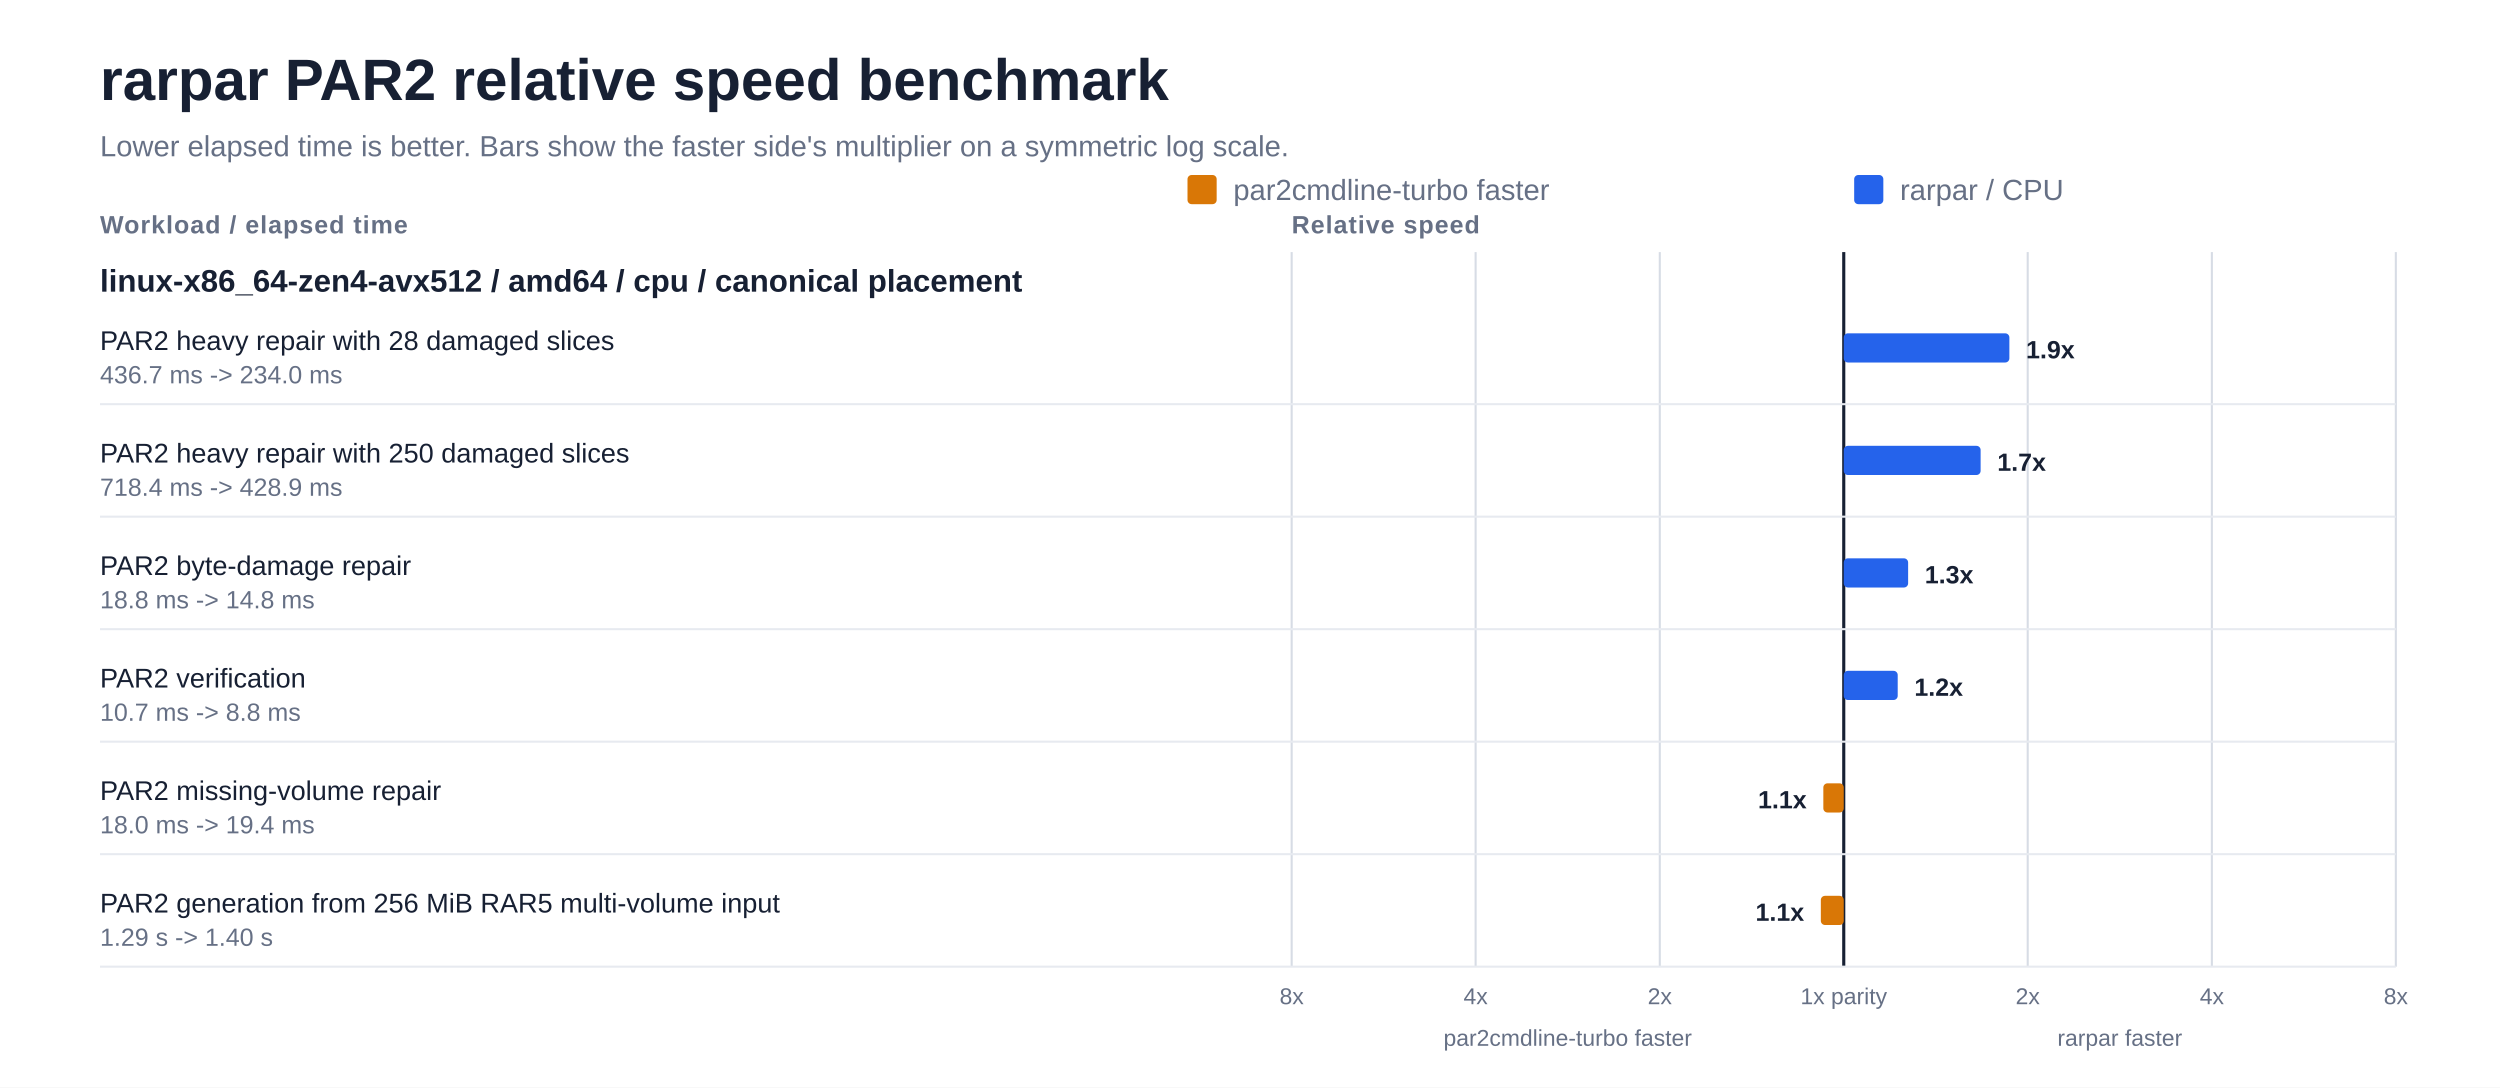
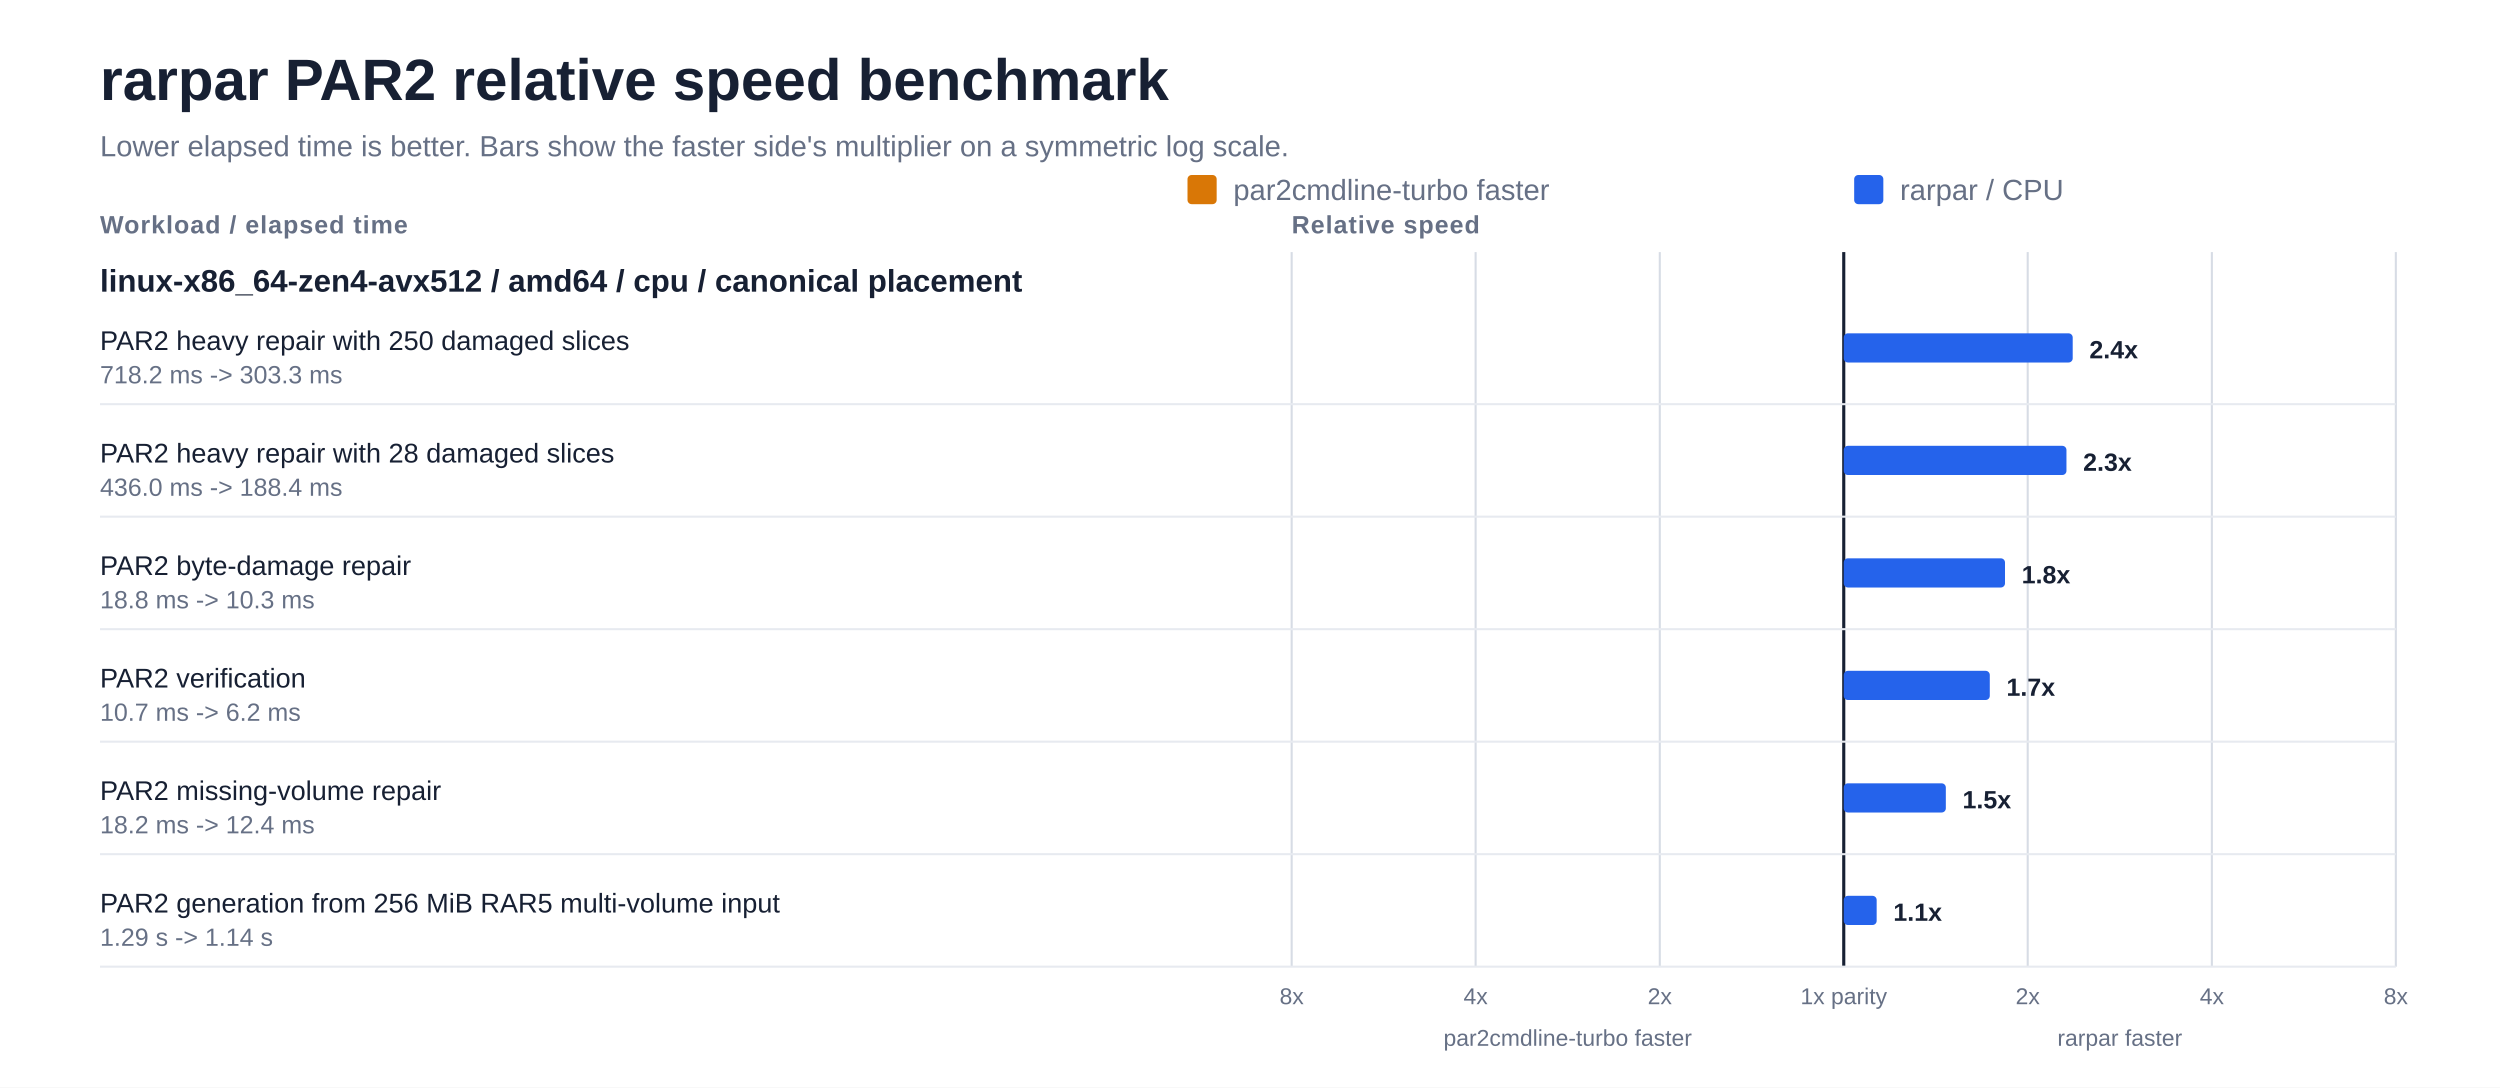
<svg xmlns="http://www.w3.org/2000/svg" width="1200" height="522" viewBox="0 0 1200 522" role="img" aria-labelledby="title desc">
  <style>
    .bg { fill: #ffffff; } text { font-family: Arial, sans-serif; fill: #172033; }
    .title { font-size: 28px; font-weight: 600; } .subtitle { font-size: 14px; fill: #667085; }
    .column { font-size: 12px; font-weight: 600; fill: #667085; letter-spacing: .04em; text-transform: uppercase; }
    .machine { font-size: 15px; font-weight: 600; } .workload { font-size: 13px; font-weight: 500; }
    .timing { font-size: 12px; fill: #667085; } .tick { font-size: 11px; fill: #667085; } .ratio { font-size: 12px; font-weight: 600; }
    .grid { stroke: #d7dce5; stroke-width: 1; } .parity { stroke: #172033; stroke-width: 1.5; } .rule { stroke: #e7eaf0; stroke-width: 1; }
    .cpu { fill: #2563eb; } .gpu { fill: #7c3aed; } .slower { fill: #d97706; }
    @media (prefers-color-scheme: dark) { .bg { fill: #0d1117; } text { fill: #e6edf3; } .subtitle, .column, .timing, .tick { fill: #9ca7b5; } .grid { stroke: #30363d; } .parity { stroke: #e6edf3; } .rule { stroke: #21262d; } .cpu { fill: #58a6ff; } .gpu { fill: #bc8cff; } .slower { fill: #f2a65a; } }
  </style>
  <rect class="bg" width="1200" height="522" />
  <text class="title" x="48" y="48">rarpar PAR2 relative speed benchmark</text>
  <text class="subtitle" x="48" y="75">Lower elapsed time is better. Bars show the faster side's multiplier on a symmetric log scale.</text>
  <g aria-label="Legend">
    <rect class="slower" x="570" y="84" width="14" height="14" rx="2" />
    <text class="subtitle" x="592" y="96">par2cmdline-turbo faster</text>
    <rect class="cpu" x="890" y="84" width="14" height="14" rx="2" />
    <text class="subtitle" x="912" y="96">rarpar / CPU</text>
  </g>
  <text class="column" x="48" y="112">Workload / elapsed time</text>
  <text class="column" x="620" y="112">Relative speed</text>
  <g aria-label="Relative speed axis">
    <line class="grid" x1="620.0" y1="121" x2="620.0" y2="464" />
    <text class="tick" x="620.0" y="482" text-anchor="middle">8x</text>
    <line class="grid" x1="708.3" y1="121" x2="708.3" y2="464" />
    <text class="tick" x="708.3" y="482" text-anchor="middle">4x</text>
    <line class="grid" x1="796.7" y1="121" x2="796.7" y2="464" />
    <text class="tick" x="796.7" y="482" text-anchor="middle">2x</text>
    <line class="parity" x1="885.0" y1="121" x2="885.0" y2="464" />
    <text class="tick" x="885.0" y="482" text-anchor="middle">1x parity</text>
    <line class="grid" x1="973.3" y1="121" x2="973.3" y2="464" />
    <text class="tick" x="973.3" y="482" text-anchor="middle">2x</text>
    <line class="grid" x1="1061.7" y1="121" x2="1061.7" y2="464" />
    <text class="tick" x="1061.7" y="482" text-anchor="middle">4x</text>
    <line class="grid" x1="1150.0" y1="121" x2="1150.0" y2="464" />
    <text class="tick" x="1150.0" y="482" text-anchor="middle">8x</text>
    <text class="tick" x="752.5" y="502" text-anchor="middle">par2cmdline-turbo faster</text>
    <text class="tick" x="1017.5" y="502" text-anchor="middle">rarpar faster</text>
  </g>
  <g aria-label="PAR2 benchmarks">
    <text class="machine" x="48" y="140">linux-x86_64-zen4-avx512 / amd64 / cpu / canonical placement</text>
-     <text class="workload" x="48" y="168">PAR2 heavy repair with 28 damaged slices</text>
-     <text class="timing" x="48" y="184">436.7 ms -&gt; 234.0 ms</text>
-     <rect class="cpu" x="885.0" y="160" width="79.5" height="14" rx="2" />
-     <text class="ratio" x="972.5" y="172">1.9x</text>
+     <text class="workload" x="48" y="168">PAR2 heavy repair with 250 damaged slices</text>
+     <text class="timing" x="48" y="184">718.2 ms -&gt; 303.3 ms</text>
+     <rect class="cpu" x="885.0" y="160" width="109.9" height="14" rx="2" />
+     <text class="ratio" x="1002.9" y="172">2.4x</text>
    <line class="rule" x1="48" y1="194" x2="1150" y2="194" />
-     <text class="workload" x="48" y="222">PAR2 heavy repair with 250 damaged slices</text>
-     <text class="timing" x="48" y="238">718.4 ms -&gt; 428.9 ms</text>
-     <rect class="cpu" x="885.0" y="214" width="65.7" height="14" rx="2" />
-     <text class="ratio" x="958.7" y="226">1.7x</text>
+     <text class="workload" x="48" y="222">PAR2 heavy repair with 28 damaged slices</text>
+     <text class="timing" x="48" y="238">436.0 ms -&gt; 188.4 ms</text>
+     <rect class="cpu" x="885.0" y="214" width="106.9" height="14" rx="2" />
+     <text class="ratio" x="999.9" y="226">2.3x</text>
    <line class="rule" x1="48" y1="248" x2="1150" y2="248" />
    <text class="workload" x="48" y="276">PAR2 byte-damage repair</text>
-     <text class="timing" x="48" y="292">18.8 ms -&gt; 14.8 ms</text>
-     <rect class="cpu" x="885.0" y="268" width="30.9" height="14" rx="2" />
-     <text class="ratio" x="923.9" y="280">1.3x</text>
+     <text class="timing" x="48" y="292">18.8 ms -&gt; 10.3 ms</text>
+     <rect class="cpu" x="885.0" y="268" width="77.4" height="14" rx="2" />
+     <text class="ratio" x="970.4" y="280">1.8x</text>
    <line class="rule" x1="48" y1="302" x2="1150" y2="302" />
    <text class="workload" x="48" y="330">PAR2 verification</text>
-     <text class="timing" x="48" y="346">10.7 ms -&gt; 8.8 ms</text>
-     <rect class="cpu" x="885.0" y="322" width="25.9" height="14" rx="2" />
-     <text class="ratio" x="918.9" y="334">1.2x</text>
+     <text class="timing" x="48" y="346">10.7 ms -&gt; 6.2 ms</text>
+     <rect class="cpu" x="885.0" y="322" width="70.1" height="14" rx="2" />
+     <text class="ratio" x="963.1" y="334">1.7x</text>
    <line class="rule" x1="48" y1="356" x2="1150" y2="356" />
    <text class="workload" x="48" y="384">PAR2 missing-volume repair</text>
-     <text class="timing" x="48" y="400">18.0 ms -&gt; 19.4 ms</text>
-     <rect class="slower" x="875.2" y="376" width="9.8" height="14" rx="2" />
-     <text class="ratio" x="867.2" y="388" text-anchor="end">1.1x</text>
+     <text class="timing" x="48" y="400">18.2 ms -&gt; 12.4 ms</text>
+     <rect class="cpu" x="885.0" y="376" width="49.0" height="14" rx="2" />
+     <text class="ratio" x="942.0" y="388">1.5x</text>
    <line class="rule" x1="48" y1="410" x2="1150" y2="410" />
    <text class="workload" x="48" y="438">PAR2 generation from 256 MiB RAR5 multi-volume input</text>
-     <text class="timing" x="48" y="454">1.29 s -&gt; 1.40 s</text>
-     <rect class="slower" x="874.0" y="430" width="11.0" height="14" rx="2" />
-     <text class="ratio" x="866.0" y="442" text-anchor="end">1.1x</text>
+     <text class="timing" x="48" y="454">1.29 s -&gt; 1.14 s</text>
+     <rect class="cpu" x="885.0" y="430" width="15.8" height="14" rx="2" />
+     <text class="ratio" x="908.8" y="442">1.1x</text>
    <line class="rule" x1="48" y1="464" x2="1150" y2="464" />
  </g>
</svg>
